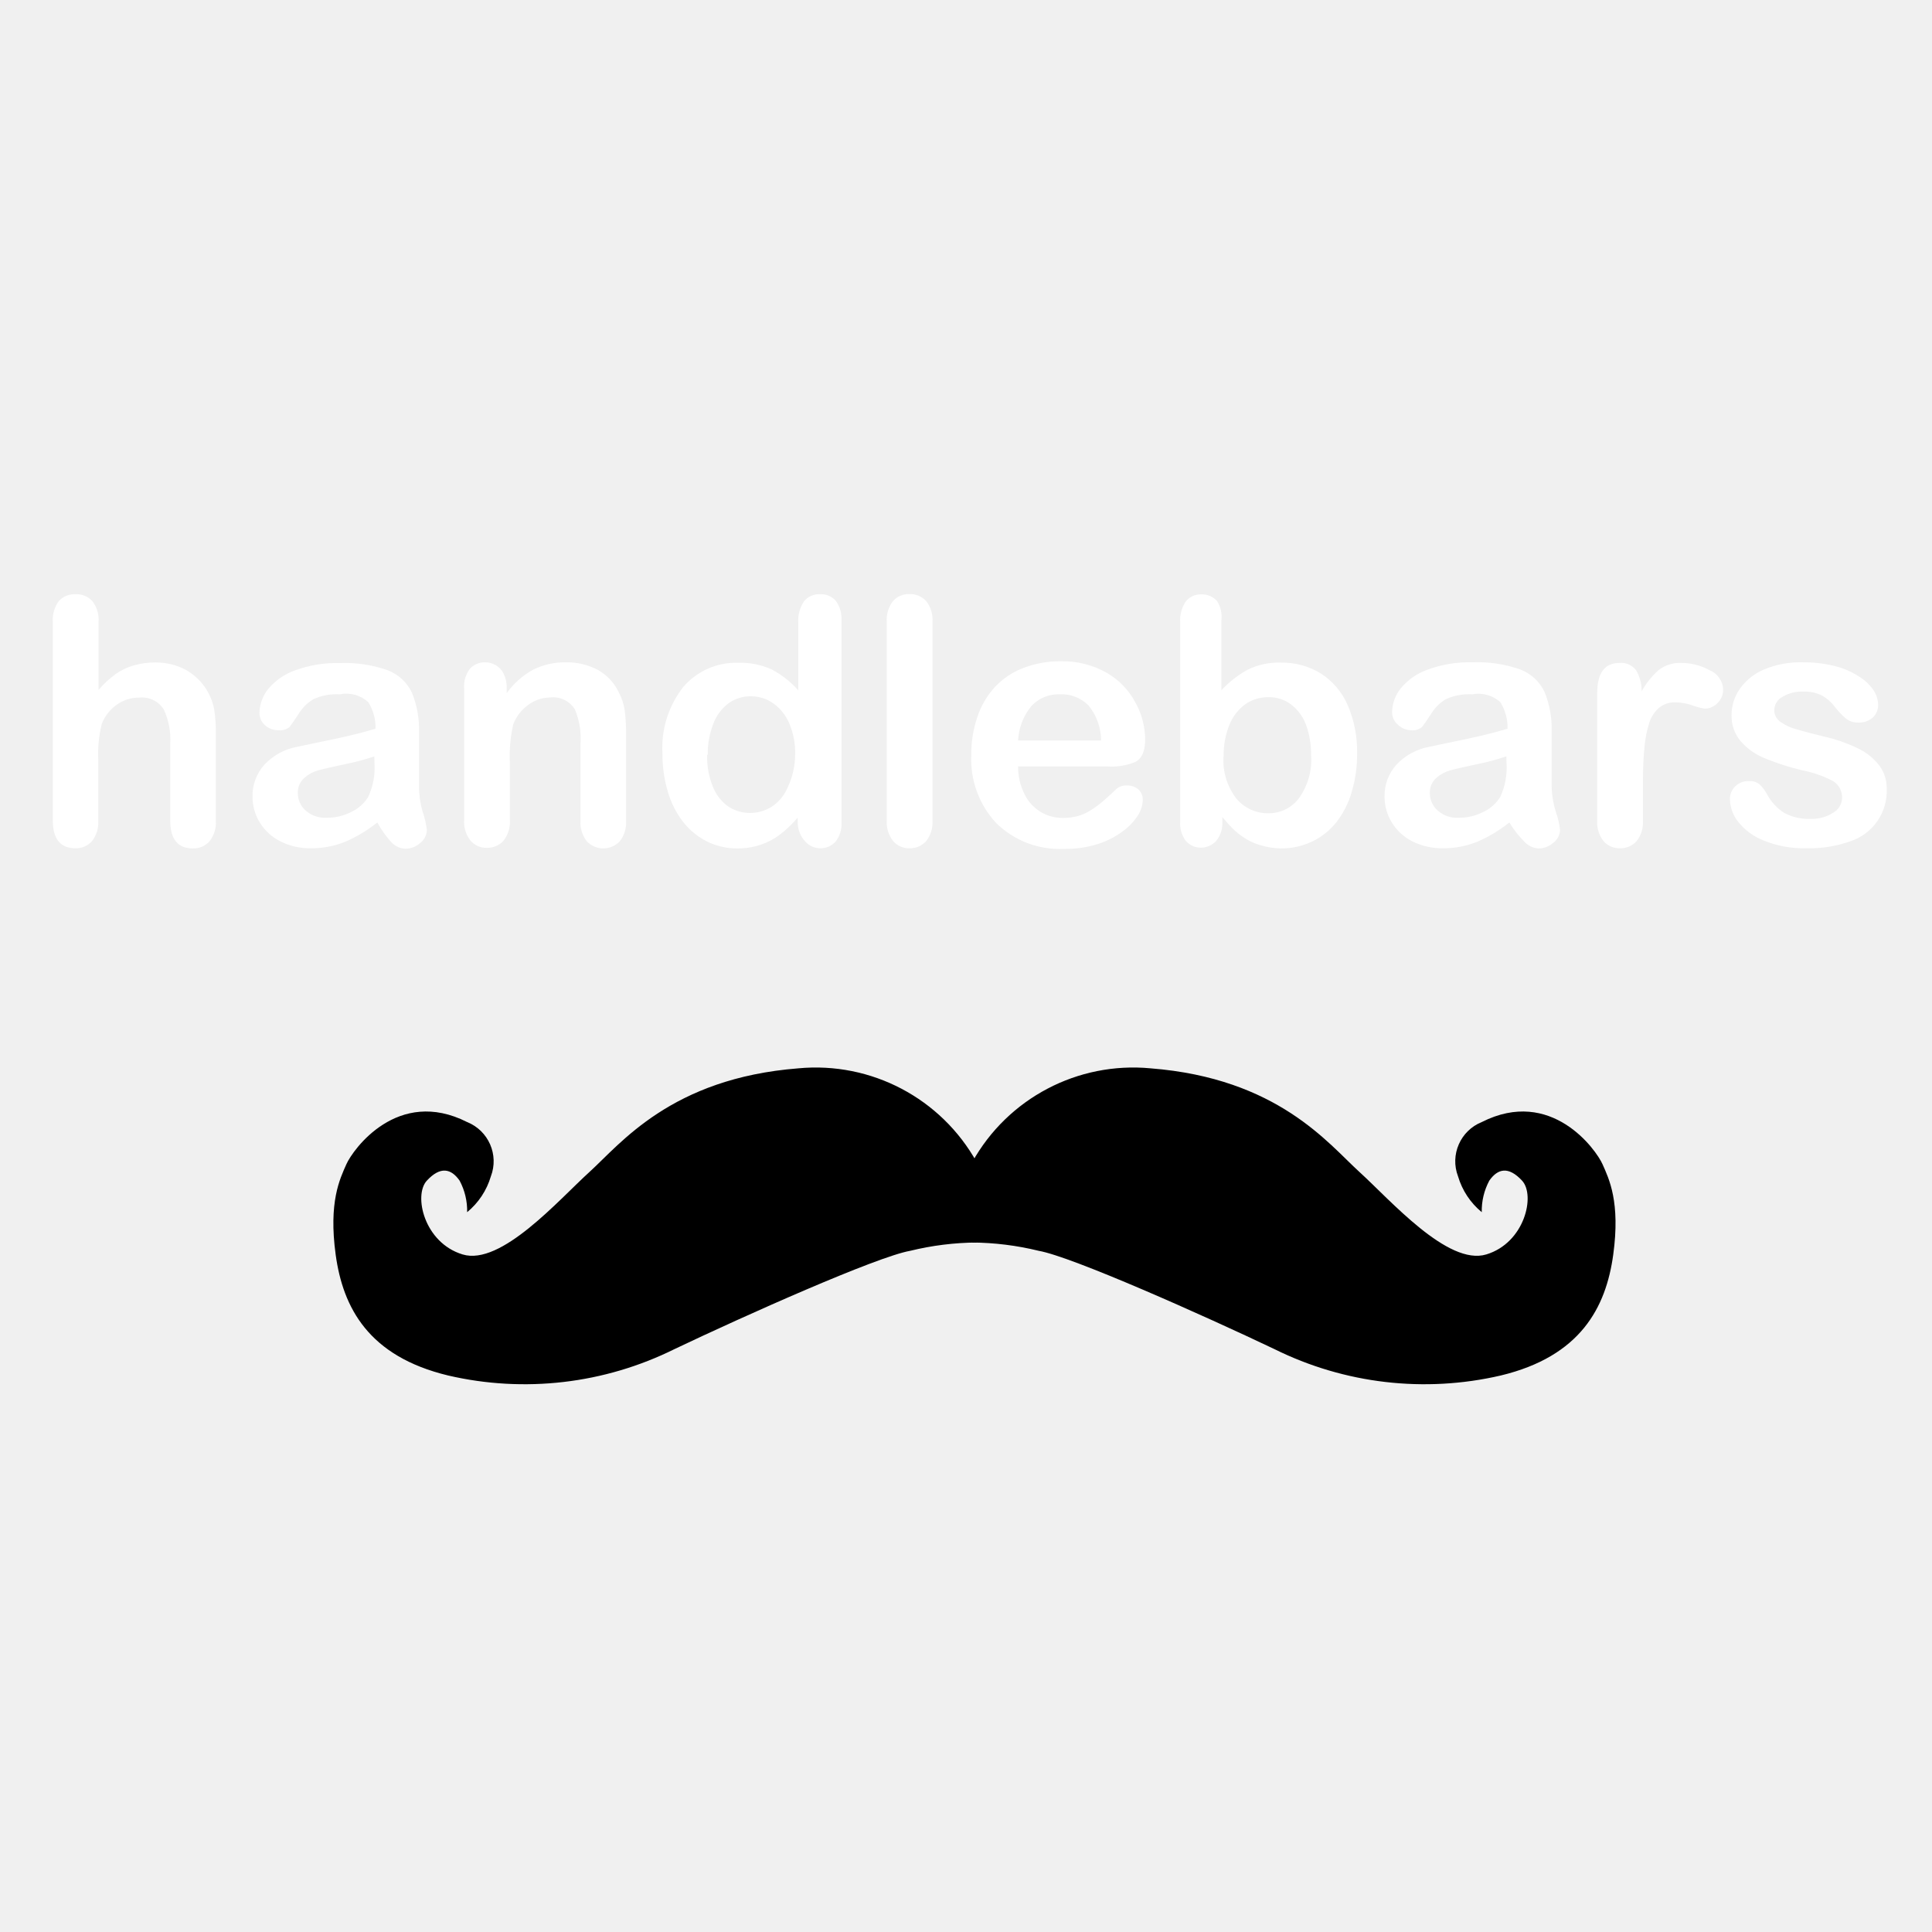
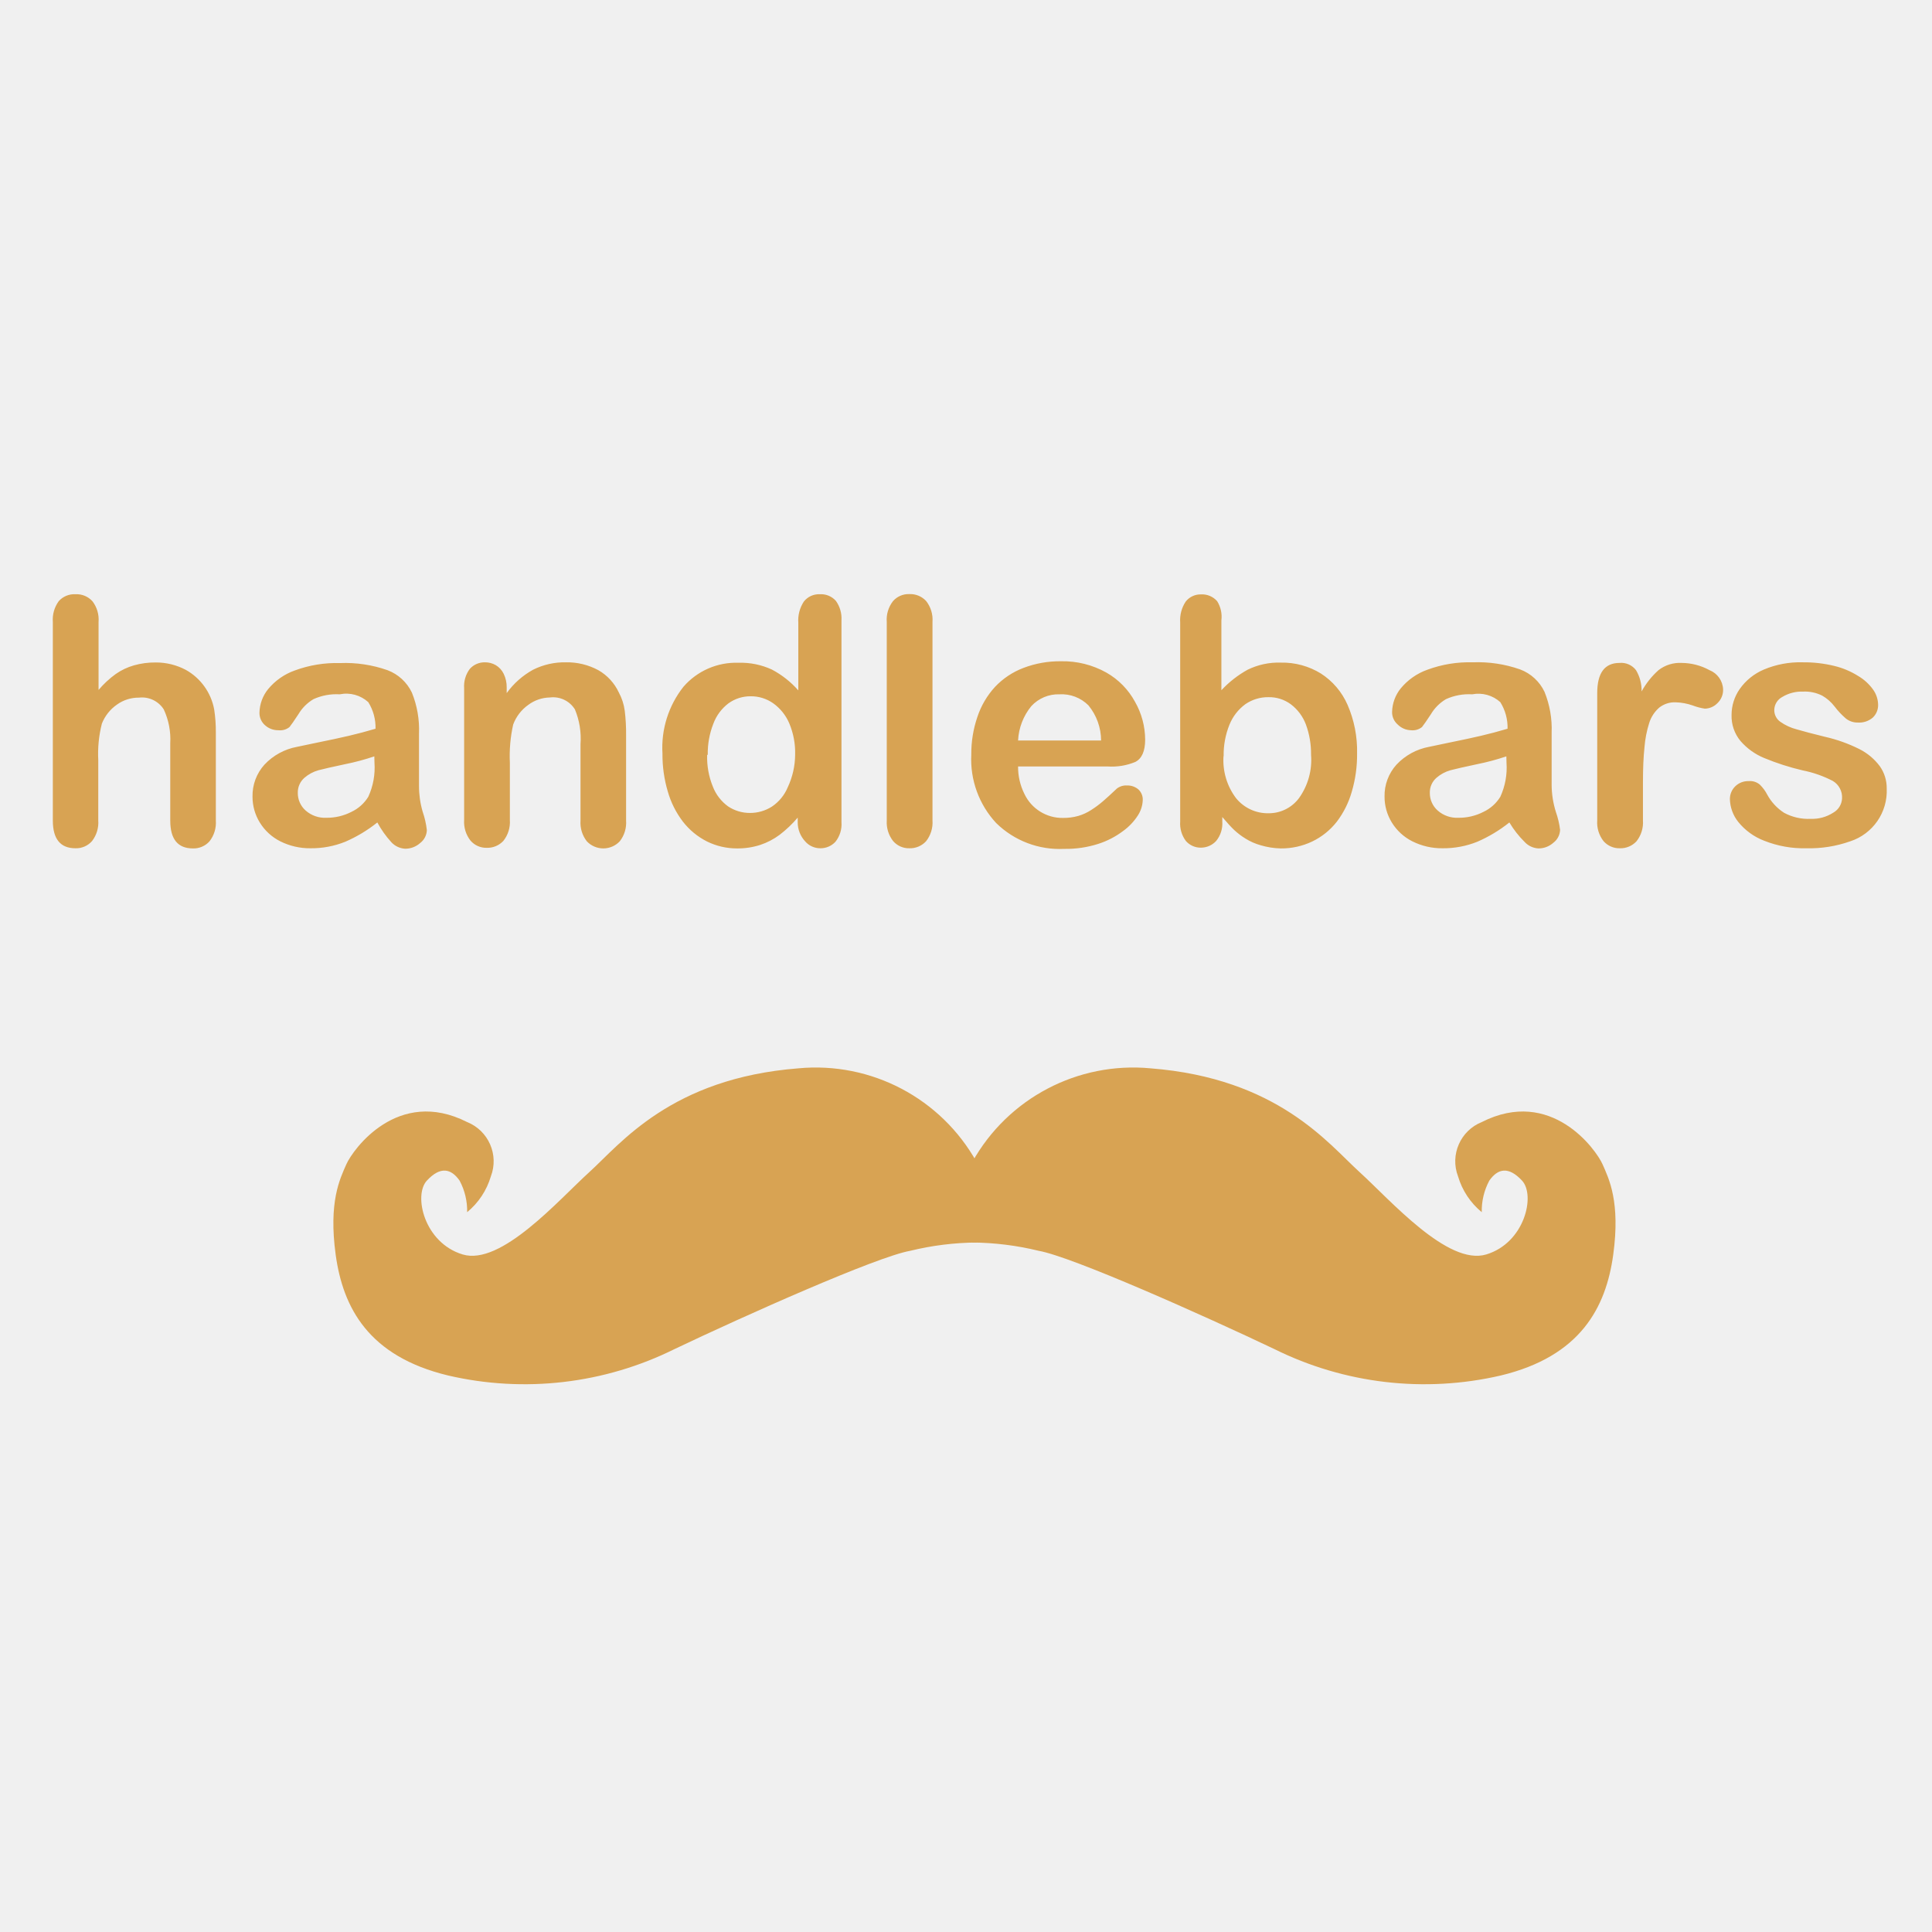
- <svg viewBox="0 0 128 128">
-   <g data-name="handlebars">
-     <path fill="#ffffff" d="M6.53 41.21v4.5a6.47 6.47 0 011.13-1.05 4 4 0 011.22-.58 5.1 5.1 0 011.43-.19 4.21 4.21 0 012 .49A3.79 3.79 0 0114.19 47a9.57 9.57 0 01.11 1.55v5.81a2 2 0 01-.42 1.38 1.41 1.41 0 01-1.1.47q-1.5 0-1.5-1.84v-5.13a4.69 4.69 0 00-.43-2.24 1.71 1.71 0 00-1.64-.78 2.46 2.46 0 00-1.46.46 2.78 2.78 0 00-1 1.26 8.09 8.09 0 00-.24 2.41v4a2 2 0 01-.41 1.37 1.4 1.4 0 01-1.1.48q-1.5 0-1.5-1.84V41.21a2.08 2.08 0 01.39-1.38A1.38 1.38 0 015 39.37a1.41 1.41 0 011.13.47 2 2 0 01.4 1.37zM25 54.49a9.37 9.37 0 01-2.13 1.28 6 6 0 01-2.3.43 4.36 4.36 0 01-2-.46 3.37 3.37 0 01-1.36-1.25 3.24 3.24 0 01-.48-1.71 3.06 3.06 0 01.79-2.12 3.94 3.94 0 012.16-1.18l1.43-.3q1.14-.23 2-.43t1.77-.47a3.17 3.17 0 00-.48-1.76 2.16 2.16 0 00-1.89-.52 3.69 3.69 0 00-1.74.32 2.84 2.84 0 00-1 1q-.42.64-.59.85a1 1 0 01-.74.21 1.29 1.29 0 01-.88-.33 1.07 1.07 0 01-.37-.84 2.57 2.57 0 01.57-1.55 4.05 4.05 0 011.77-1.24 8 8 0 013-.49 8.46 8.46 0 013.14.47 2.93 2.93 0 011.62 1.49 6.53 6.53 0 01.47 2.71v3.46a6.1 6.1 0 00.24 1.71 5.64 5.64 0 01.28 1.23 1.12 1.12 0 01-.44.85 1.47 1.47 0 01-1 .38 1.34 1.34 0 01-.92-.44 6.46 6.46 0 01-.92-1.3zm-.2-4.38a15.3 15.3 0 01-1.94.52q-1.27.27-1.76.4a2.4 2.4 0 00-.93.5 1.28 1.28 0 00-.44 1 1.54 1.54 0 00.52 1.17 1.93 1.93 0 001.37.48 3.55 3.55 0 001.66-.39 2.63 2.63 0 001.12-1 4.64 4.64 0 00.41-2.26zM33.57 45.55v.37a5.31 5.31 0 011.75-1.55 4.66 4.66 0 012.18-.49 4.35 4.35 0 012.14.52A3.31 3.31 0 0141 45.88a3.51 3.51 0 01.39 1.2 12.36 12.36 0 01.09 1.64v5.64a2 2 0 01-.42 1.38 1.5 1.5 0 01-2.18 0 2 2 0 01-.42-1.37v-5.06a5.05 5.05 0 00-.37-2.31 1.7 1.7 0 00-1.66-.79 2.46 2.46 0 00-1.43.49 2.78 2.78 0 00-1 1.3 9.48 9.48 0 00-.22 2.53v3.8a2 2 0 01-.43 1.38 1.44 1.44 0 01-1.1.46 1.37 1.37 0 01-1.08-.48 2 2 0 01-.42-1.37V45.6a1.91 1.91 0 01.38-1.29 1.31 1.31 0 011-.43 1.4 1.4 0 01.72.19 1.35 1.35 0 01.52.57 2 2 0 01.2.91zM52.85 54.47v-.3a7.71 7.71 0 01-1.2 1.14 4.53 4.53 0 01-1.29.67 4.84 4.84 0 01-1.52.23 4.47 4.47 0 01-2-.46 4.7 4.7 0 01-1.6-1.32 6 6 0 01-1-2 8.57 8.57 0 01-.35-2.5 6.51 6.51 0 011.39-4.43 4.61 4.61 0 013.65-1.59 4.91 4.91 0 012.21.45 6.17 6.17 0 011.75 1.38v-4.48a2.26 2.26 0 01.37-1.41 1.27 1.27 0 011.06-.48 1.31 1.31 0 011.06.44 2 2 0 01.37 1.29v13.37a1.86 1.86 0 01-.4 1.3 1.34 1.34 0 01-1 .43 1.32 1.32 0 01-1-.45 1.85 1.85 0 01-.5-1.28zm-6-4.45a5.16 5.16 0 00.38 2.1 2.92 2.92 0 001 1.3 2.59 2.59 0 001.45.44 2.68 2.68 0 001.46-.42 2.86 2.86 0 001.05-1.28 5.16 5.16 0 00.49-2.16 5 5 0 00-.39-2.08 3.13 3.13 0 00-1.07-1.33 2.55 2.55 0 00-1.47-.46 2.48 2.48 0 00-1.49.47 3 3 0 00-1 1.35 5.39 5.39 0 00-.37 2.05zM58.75 54.36V41.21a2 2 0 01.41-1.38 1.37 1.37 0 011.09-.47 1.43 1.43 0 011.11.46 2 2 0 01.42 1.38v13.16a2 2 0 01-.43 1.38 1.44 1.44 0 01-1.1.46 1.37 1.37 0 01-1.08-.48 2 2 0 01-.42-1.36zM73.38 50.78h-5.93a4 4 0 00.42 1.82 2.78 2.78 0 002.56 1.59 3.64 3.64 0 001-.13 3.23 3.23 0 00.87-.4 6.6 6.6 0 00.78-.58q.36-.31.92-.84a1 1 0 01.67-.2 1.1 1.1 0 01.75.26.91.91 0 01.29.72 2 2 0 01-.32 1 3.81 3.81 0 01-1 1.05 5.51 5.51 0 01-1.63.84 7 7 0 01-2.26.33 6 6 0 01-4.5-1.71A6.2 6.2 0 0164.35 50a7.53 7.53 0 01.4-2.49 5.5 5.5 0 011.17-2 5.06 5.06 0 011.89-1.26 6.77 6.77 0 012.49-.44 5.9 5.9 0 013 .75 4.93 4.93 0 011.9 1.94 5.1 5.1 0 01.67 2.5q0 1.14-.65 1.48a4.08 4.08 0 01-1.84.3zm-5.93-1.72h5.5a3.68 3.68 0 00-.84-2.33 2.51 2.51 0 00-1.92-.73 2.43 2.43 0 00-1.86.78 3.9 3.9 0 00-.88 2.28zM80.92 41.1v4.63a7 7 0 011.74-1.36 4.65 4.65 0 012.2-.47 4.86 4.86 0 012.65.72 4.7 4.7 0 011.77 2.08 7.64 7.64 0 01.63 3.22 8.63 8.63 0 01-.35 2.53 6 6 0 01-1 2 4.59 4.59 0 01-1.62 1.3 4.73 4.73 0 01-2.09.46 5 5 0 01-1.33-.21 3.83 3.83 0 01-1-.44 4.7 4.7 0 01-.74-.56q-.31-.29-.8-.87v.3a1.83 1.83 0 01-.41 1.29 1.37 1.37 0 01-1 .44 1.3 1.3 0 01-1-.44 1.92 1.92 0 01-.38-1.29V41.24a2.22 2.22 0 01.37-1.39 1.25 1.25 0 011-.47 1.33 1.33 0 011.08.45 1.94 1.94 0 01.28 1.27zm.14 9a4.17 4.17 0 00.83 2.78 2.71 2.71 0 002.17 1 2.49 2.49 0 002-1 4.34 4.34 0 00.8-2.88 5.58 5.58 0 00-.34-2 3 3 0 00-1-1.34 2.4 2.4 0 00-1.48-.47 2.63 2.63 0 00-1.54.47A3.14 3.14 0 0081.46 48a5.31 5.31 0 00-.39 2.11zM100 54.49a9.37 9.37 0 01-2.13 1.28 6 6 0 01-2.3.43 4.36 4.36 0 01-2-.46 3.37 3.37 0 01-1.36-1.25 3.24 3.24 0 01-.48-1.71 3.06 3.06 0 01.79-2.12 3.94 3.94 0 012.16-1.18l1.43-.3q1.14-.23 2-.43t1.77-.47a3.17 3.17 0 00-.48-1.76 2.16 2.16 0 00-1.86-.52 3.69 3.69 0 00-1.74.32 2.84 2.84 0 00-1 1q-.42.64-.59.85a1 1 0 01-.74.21 1.29 1.29 0 01-.87-.38 1.07 1.07 0 01-.37-.84 2.57 2.57 0 01.57-1.55 4.05 4.05 0 011.77-1.24 8 8 0 013-.49 8.46 8.46 0 013.14.47 2.93 2.93 0 011.62 1.49 6.53 6.53 0 01.47 2.71v3.46a6.1 6.1 0 00.28 1.78 5.64 5.64 0 01.28 1.19 1.12 1.12 0 01-.44.85 1.47 1.47 0 01-1 .38 1.34 1.34 0 01-.92-.44 6.46 6.46 0 01-1-1.28zm-.2-4.38a15.3 15.3 0 01-1.94.52q-1.27.27-1.76.4a2.4 2.4 0 00-.93.5 1.28 1.28 0 00-.44 1 1.54 1.54 0 00.52 1.17 1.93 1.93 0 001.37.48 3.55 3.55 0 001.66-.39 2.63 2.63 0 001.12-1 4.64 4.64 0 00.41-2.26zM108.85 51.83v2.53a2 2 0 01-.43 1.38 1.44 1.44 0 01-1.1.46 1.39 1.39 0 01-1.08-.47 2 2 0 01-.42-1.38v-8.43q0-2 1.48-2a1.23 1.23 0 011.09.48 2.62 2.62 0 01.37 1.41 5.31 5.31 0 011.12-1.41 2.3 2.3 0 011.53-.48 3.9 3.9 0 011.85.48 1.43 1.43 0 01.9 1.27 1.2 1.2 0 01-.38.92 1.19 1.19 0 01-.83.36 3.81 3.81 0 01-.8-.21 3.74 3.74 0 00-1.13-.21 1.65 1.65 0 00-1.09.35 2.24 2.24 0 00-.66 1 7.22 7.22 0 00-.32 1.64q-.1.94-.1 2.31zM125 52.24a3.51 3.51 0 01-2.42 3.5 8.08 8.08 0 01-2.9.46 7.08 7.08 0 01-2.8-.5 4.07 4.07 0 01-1.72-1.25 2.52 2.52 0 01-.55-1.5 1.17 1.17 0 01.35-.85 1.22 1.22 0 01.9-.35 1 1 0 01.73.23 2.57 2.57 0 01.49.66 3.32 3.32 0 001.12 1.21 3.37 3.37 0 001.77.4 2.56 2.56 0 001.49-.41 1.14 1.14 0 00.58-.93 1.26 1.26 0 00-.61-1.17 7.49 7.49 0 00-2-.7 16.46 16.46 0 01-2.55-.82 4.18 4.18 0 01-1.57-1.13 2.58 2.58 0 01-.59-1.72 3 3 0 01.54-1.72 3.73 3.73 0 011.6-1.29 6.14 6.14 0 012.56-.48 8.41 8.41 0 012.11.24 5.27 5.27 0 011.57.66 3.24 3.24 0 011 .91 1.78 1.78 0 01.33 1 1.13 1.13 0 01-.35.85 1.38 1.38 0 01-1 .33 1.22 1.22 0 01-.79-.27 5.23 5.23 0 01-.75-.8 2.75 2.75 0 00-.81-.71 2.55 2.55 0 00-1.27-.27 2.48 2.48 0 00-1.37.35 1 1 0 00-.54.87.94.94 0 00.4.78 3.31 3.31 0 001.08.5q.68.2 1.86.49a10 10 0 012.3.82 3.83 3.83 0 011.35 1.13 2.5 2.5 0 01.46 1.48z" />
+ <svg xmlns="http://www.w3.org/2000/svg" viewBox="0 0 128 128" id="Handlebars">
+   <g data-name="handlebars" fill="#d8a353" class="color000000 svgShape">
+     <path d="M6.53 41.21v4.5a6.47 6.47 0 0 1 1.13-1.05 4 4 0 0 1 1.22-.58 5.1 5.1 0 0 1 1.43-.19 4.21 4.21 0 0 1 2 .49A3.79 3.79 0 0 1 14.19 47a9.57 9.57 0 0 1 .11 1.55v5.81a2 2 0 0 1-.42 1.38 1.41 1.41 0 0 1-1.1.47q-1.5 0-1.5-1.84V49.24A4.69 4.69 0 0 0 10.85 47a1.71 1.71 0 0 0-1.64-.78 2.46 2.46 0 0 0-1.46.46 2.78 2.78 0 0 0-1 1.26 8.09 8.09 0 0 0-.24 2.41v4a2 2 0 0 1-.41 1.37A1.4 1.4 0 0 1 5 56.2q-1.5 0-1.5-1.84V41.21a2.08 2.08 0 0 1 .39-1.38A1.38 1.38 0 0 1 5 39.37a1.41 1.41 0 0 1 1.13.47A2 2 0 0 1 6.53 41.21zM25 54.49a9.37 9.37 0 0 1-2.13 1.28 6 6 0 0 1-2.3.43 4.36 4.36 0 0 1-2-.46 3.37 3.37 0 0 1-1.36-1.25 3.24 3.24 0 0 1-.48-1.71 3.06 3.06 0 0 1 .79-2.12 3.94 3.94 0 0 1 2.16-1.18l1.43-.3q1.14-.23 2-.43t1.77-.47a3.17 3.17 0 0 0-.48-1.76A2.16 2.16 0 0 0 22.51 46a3.69 3.69 0 0 0-1.74.32 2.84 2.84 0 0 0-1 1q-.42.64-.59.85a1 1 0 0 1-.74.21 1.29 1.29 0 0 1-.88-.33 1.07 1.07 0 0 1-.37-.84 2.57 2.57 0 0 1 .57-1.55 4.05 4.05 0 0 1 1.77-1.24 8 8 0 0 1 3-.49 8.46 8.46 0 0 1 3.14.47 2.93 2.93 0 0 1 1.62 1.49 6.53 6.53 0 0 1 .47 2.71q0 1.07 0 1.81t0 1.65A6.1 6.1 0 0 0 28 53.77 5.64 5.64 0 0 1 28.28 55a1.12 1.12 0 0 1-.44.85 1.47 1.47 0 0 1-1 .38 1.34 1.34 0 0 1-.92-.44A6.46 6.46 0 0 1 25 54.49zm-.2-4.38a15.3 15.3 0 0 1-1.94.52q-1.27.27-1.76.4a2.4 2.4 0 0 0-.93.5 1.28 1.28 0 0 0-.44 1 1.54 1.54 0 0 0 .52 1.17 1.93 1.93 0 0 0 1.37.48 3.55 3.55 0 0 0 1.66-.39 2.63 2.63 0 0 0 1.12-1 4.64 4.64 0 0 0 .41-2.26zM33.57 45.55v.37a5.31 5.31 0 0 1 1.75-1.55 4.66 4.66 0 0 1 2.18-.49 4.35 4.35 0 0 1 2.14.52A3.31 3.31 0 0 1 41 45.88a3.51 3.51 0 0 1 .39 1.2 12.36 12.36 0 0 1 .09 1.64v5.64a2 2 0 0 1-.42 1.38 1.5 1.5 0 0 1-2.18 0 2 2 0 0 1-.42-1.37V49.31A5.05 5.05 0 0 0 38.09 47a1.7 1.7 0 0 0-1.66-.79A2.46 2.46 0 0 0 35 46.7 2.78 2.78 0 0 0 34 48a9.48 9.48 0 0 0-.22 2.53v3.8a2 2 0 0 1-.43 1.38 1.44 1.44 0 0 1-1.1.46 1.37 1.37 0 0 1-1.08-.48 2 2 0 0 1-.42-1.37V45.6a1.91 1.91 0 0 1 .38-1.29 1.31 1.31 0 0 1 1-.43 1.4 1.4 0 0 1 .72.19 1.35 1.35 0 0 1 .52.57A2 2 0 0 1 33.57 45.55zM52.85 54.47v-.3a7.71 7.71 0 0 1-1.2 1.14 4.53 4.53 0 0 1-1.29.67 4.84 4.84 0 0 1-1.52.23 4.47 4.47 0 0 1-2-.46 4.7 4.7 0 0 1-1.6-1.32 6 6 0 0 1-1-2 8.57 8.57 0 0 1-.35-2.5 6.51 6.51 0 0 1 1.39-4.43 4.61 4.61 0 0 1 3.65-1.59 4.91 4.91 0 0 1 2.21.45 6.17 6.17 0 0 1 1.75 1.38V41.26a2.26 2.26 0 0 1 .37-1.41 1.27 1.27 0 0 1 1.06-.48 1.31 1.31 0 0 1 1.06.44 2 2 0 0 1 .37 1.29V54.47a1.86 1.86 0 0 1-.4 1.3 1.34 1.34 0 0 1-1 .43 1.32 1.32 0 0 1-1-.45A1.85 1.85 0 0 1 52.85 54.47zm-6-4.45a5.16 5.16 0 0 0 .38 2.1 2.92 2.92 0 0 0 1 1.3 2.59 2.59 0 0 0 1.45.44 2.68 2.68 0 0 0 1.46-.42 2.86 2.86 0 0 0 1.05-1.28A5.16 5.16 0 0 0 52.68 50a5 5 0 0 0-.39-2.08 3.13 3.13 0 0 0-1.07-1.33 2.55 2.55 0 0 0-1.47-.46 2.48 2.48 0 0 0-1.49.47 3 3 0 0 0-1 1.35A5.39 5.39 0 0 0 46.89 50zM58.75 54.36V41.21a2 2 0 0 1 .41-1.38 1.37 1.37 0 0 1 1.09-.47 1.43 1.43 0 0 1 1.11.46 2 2 0 0 1 .42 1.38V54.36a2 2 0 0 1-.43 1.38 1.44 1.44 0 0 1-1.1.46 1.37 1.37 0 0 1-1.08-.48A2 2 0 0 1 58.75 54.36zM73.38 50.78H67.45a4 4 0 0 0 .42 1.82 2.78 2.78 0 0 0 2.56 1.59 3.64 3.64 0 0 0 1-.13 3.23 3.23 0 0 0 .87-.4 6.6 6.6 0 0 0 .78-.58q.36-.31.92-.84a1 1 0 0 1 .67-.2 1.1 1.1 0 0 1 .75.26.91.91 0 0 1 .29.72 2 2 0 0 1-.32 1 3.81 3.81 0 0 1-1 1.05 5.51 5.51 0 0 1-1.63.84 7 7 0 0 1-2.26.33A6 6 0 0 1 66 54.53 6.2 6.2 0 0 1 64.35 50a7.53 7.53 0 0 1 .4-2.49 5.5 5.5 0 0 1 1.17-2 5.06 5.06 0 0 1 1.89-1.26 6.77 6.77 0 0 1 2.49-.44 5.9 5.9 0 0 1 3 .75 4.93 4.93 0 0 1 1.9 1.94A5.1 5.1 0 0 1 75.87 49q0 1.14-.65 1.48A4.08 4.08 0 0 1 73.38 50.78zm-5.93-1.72h5.5a3.68 3.68 0 0 0-.84-2.33A2.51 2.51 0 0 0 70.19 46a2.43 2.43 0 0 0-1.86.78A3.9 3.9 0 0 0 67.45 49.06zM80.92 41.1v4.63a7 7 0 0 1 1.74-1.36 4.65 4.65 0 0 1 2.2-.47 4.86 4.86 0 0 1 2.65.72 4.7 4.7 0 0 1 1.77 2.08 7.64 7.64 0 0 1 .63 3.22 8.63 8.63 0 0 1-.35 2.53 6 6 0 0 1-1 2 4.59 4.59 0 0 1-1.62 1.3 4.73 4.73 0 0 1-2.09.46A5 5 0 0 1 83.52 56a3.83 3.83 0 0 1-1-.44 4.7 4.7 0 0 1-.74-.56q-.31-.29-.8-.87v.3a1.83 1.83 0 0 1-.41 1.29 1.37 1.37 0 0 1-1 .44 1.3 1.3 0 0 1-1-.44 1.92 1.92 0 0 1-.38-1.29V41.24a2.22 2.22 0 0 1 .37-1.39 1.25 1.25 0 0 1 1-.47 1.33 1.33 0 0 1 1.08.45A1.94 1.94 0 0 1 80.92 41.1zm.14 9a4.17 4.17 0 0 0 .83 2.78 2.71 2.71 0 0 0 2.17 1 2.49 2.49 0 0 0 2-1A4.34 4.34 0 0 0 86.86 50 5.58 5.58 0 0 0 86.52 48a3 3 0 0 0-1-1.34 2.4 2.4 0 0 0-1.48-.47 2.63 2.63 0 0 0-1.54.47A3.14 3.14 0 0 0 81.46 48 5.31 5.31 0 0 0 81.07 50.11zM100 54.49a9.37 9.37 0 0 1-2.13 1.28 6 6 0 0 1-2.3.43 4.36 4.36 0 0 1-2-.46 3.37 3.37 0 0 1-1.36-1.25 3.24 3.24 0 0 1-.48-1.71 3.06 3.06 0 0 1 .79-2.12 3.94 3.94 0 0 1 2.16-1.18l1.43-.3q1.14-.23 2-.43t1.77-.47a3.17 3.17 0 0 0-.48-1.76A2.16 2.16 0 0 0 97.54 46a3.69 3.69 0 0 0-1.74.32 2.84 2.84 0 0 0-1 1q-.42.64-.59.85a1 1 0 0 1-.74.21A1.29 1.29 0 0 1 92.6 48a1.07 1.07 0 0 1-.37-.84 2.57 2.57 0 0 1 .57-1.55 4.05 4.05 0 0 1 1.77-1.24 8 8 0 0 1 3-.49 8.46 8.46 0 0 1 3.14.47 2.93 2.93 0 0 1 1.62 1.49 6.53 6.53 0 0 1 .47 2.71q0 1.07 0 1.81t0 1.65a6.1 6.1 0 0 0 .28 1.78 5.64 5.64 0 0 1 .28 1.19 1.12 1.12 0 0 1-.44.85 1.47 1.47 0 0 1-1 .38 1.34 1.34 0 0 1-.92-.44A6.46 6.46 0 0 1 100 54.49zm-.2-4.38a15.3 15.3 0 0 1-1.94.52q-1.27.27-1.76.4a2.4 2.4 0 0 0-.93.5 1.28 1.28 0 0 0-.44 1 1.54 1.54 0 0 0 .52 1.17 1.93 1.93 0 0 0 1.37.48 3.55 3.55 0 0 0 1.66-.39 2.63 2.63 0 0 0 1.12-1 4.64 4.64 0 0 0 .41-2.26zM108.85 51.83v2.53a2 2 0 0 1-.43 1.38 1.44 1.44 0 0 1-1.1.46 1.39 1.39 0 0 1-1.08-.47 2 2 0 0 1-.42-1.38V45.92q0-2 1.48-2a1.23 1.23 0 0 1 1.09.48 2.62 2.62 0 0 1 .37 1.41 5.31 5.31 0 0 1 1.12-1.41 2.3 2.3 0 0 1 1.53-.48 3.9 3.9 0 0 1 1.85.48 1.43 1.43 0 0 1 .9 1.27 1.2 1.2 0 0 1-.38.92 1.19 1.19 0 0 1-.83.36 3.81 3.81 0 0 1-.8-.21 3.74 3.74 0 0 0-1.13-.21 1.65 1.65 0 0 0-1.09.35 2.24 2.24 0 0 0-.66 1 7.22 7.22 0 0 0-.32 1.64Q108.85 50.46 108.85 51.83zM125 52.24a3.51 3.51 0 0 1-2.42 3.5 8.08 8.08 0 0 1-2.9.46 7.08 7.08 0 0 1-2.8-.5 4.07 4.07 0 0 1-1.72-1.25 2.52 2.52 0 0 1-.55-1.5 1.17 1.17 0 0 1 .35-.85 1.22 1.22 0 0 1 .9-.35 1 1 0 0 1 .73.23 2.57 2.57 0 0 1 .49.66 3.32 3.32 0 0 0 1.12 1.21 3.37 3.37 0 0 0 1.77.4 2.56 2.56 0 0 0 1.49-.41 1.14 1.14 0 0 0 .58-.93 1.26 1.26 0 0 0-.61-1.17 7.49 7.49 0 0 0-2-.7 16.46 16.46 0 0 1-2.55-.82 4.18 4.18 0 0 1-1.57-1.13 2.58 2.58 0 0 1-.59-1.72 3 3 0 0 1 .54-1.72 3.73 3.73 0 0 1 1.6-1.29 6.14 6.14 0 0 1 2.56-.48 8.41 8.41 0 0 1 2.11.24 5.27 5.27 0 0 1 1.57.66 3.24 3.24 0 0 1 1 .91 1.78 1.78 0 0 1 .33 1 1.13 1.13 0 0 1-.35.85 1.38 1.38 0 0 1-1 .33 1.22 1.22 0 0 1-.79-.27 5.23 5.23 0 0 1-.75-.8 2.75 2.75 0 0 0-.81-.71 2.55 2.55 0 0 0-1.27-.27 2.48 2.48 0 0 0-1.37.35 1 1 0 0 0-.54.87.94.94 0 0 0 .4.78 3.31 3.31 0 0 0 1.08.5q.68.2 1.86.49a10 10 0 0 1 2.3.82 3.83 3.83 0 0 1 1.35 1.13A2.5 2.5 0 0 1 125 52.24z" fill="#d8a353" class="color000000 svgShape" />
  </g>
-   <path d="M30.95 80.31a4.85 4.85 0 001.57-2.37 2.8 2.8 0 00-1.57-3.6c-4.6-2.33-7.57 1.82-8 2.79s-1.19 2.5-.71 6 2.17 6.73 7.45 8a22.37 22.37 0 0015-1.75c4.66-2.22 13.4-6.12 15.61-6.51a19.14 19.14 0 014.41-.55V77a12.21 12.21 0 00-11.82-6.22c-8.43.66-11.78 5-13.83 6.86s-5.86 6.24-8.41 5.47-3.27-3.92-2.37-4.89 1.61-.8 2.17 0a4.24 4.24 0 01.5 2.09z" />
-   <path d="M98.17 80.31a4.85 4.85 0 01-1.57-2.37 2.8 2.8 0 011.57-3.6c4.6-2.33 7.57 1.82 8 2.79s1.19 2.5.71 6-2.17 6.73-7.45 8a22.37 22.37 0 01-15-1.75c-4.66-2.22-13.4-6.12-15.61-6.51a19.14 19.14 0 00-4.41-.55V77a12.21 12.21 0 0111.82-6.22c8.43.66 11.78 5 13.83 6.86s5.86 6.24 8.41 5.47 3.27-3.92 2.37-4.89-1.61-.8-2.17 0a4.24 4.24 0 00-.5 2.09z" />
+   <path d="M30.95,80.31a4.85,4.85,0,0,0,1.57-2.37,2.8,2.8,0,0,0-1.57-3.6c-4.6-2.33-7.57,1.82-8,2.79s-1.19,2.5-.71,6,2.17,6.73,7.45,8a22.37,22.37,0,0,0,15-1.75c4.66-2.22,13.4-6.12,15.61-6.51a19.14,19.14,0,0,1,4.41-.55V77a12.21,12.21,0,0,0-11.82-6.22c-8.43.66-11.78,5-13.83,6.86s-5.86,6.24-8.41,5.47-3.27-3.92-2.37-4.89,1.61-.8,2.17,0A4.24,4.24,0,0,1,30.95,80.31Z" fill="#d8a353" class="color000000 svgShape" />
+   <path d="M98.17,80.31a4.85,4.85,0,0,1-1.57-2.37,2.8,2.8,0,0,1,1.57-3.6c4.6-2.33,7.57,1.82,8,2.79s1.19,2.5.71,6-2.17,6.73-7.45,8a22.37,22.37,0,0,1-15-1.75c-4.66-2.22-13.4-6.12-15.61-6.51a19.14,19.14,0,0,0-4.41-.55V77a12.21,12.21,0,0,1,11.82-6.22c8.43.66,11.78,5,13.83,6.86s5.86,6.24,8.41,5.47,3.27-3.92,2.37-4.89-1.61-.8-2.17,0A4.24,4.24,0,0,0,98.17,80.31Z" fill="#d8a353" class="color000000 svgShape" />
</svg>
